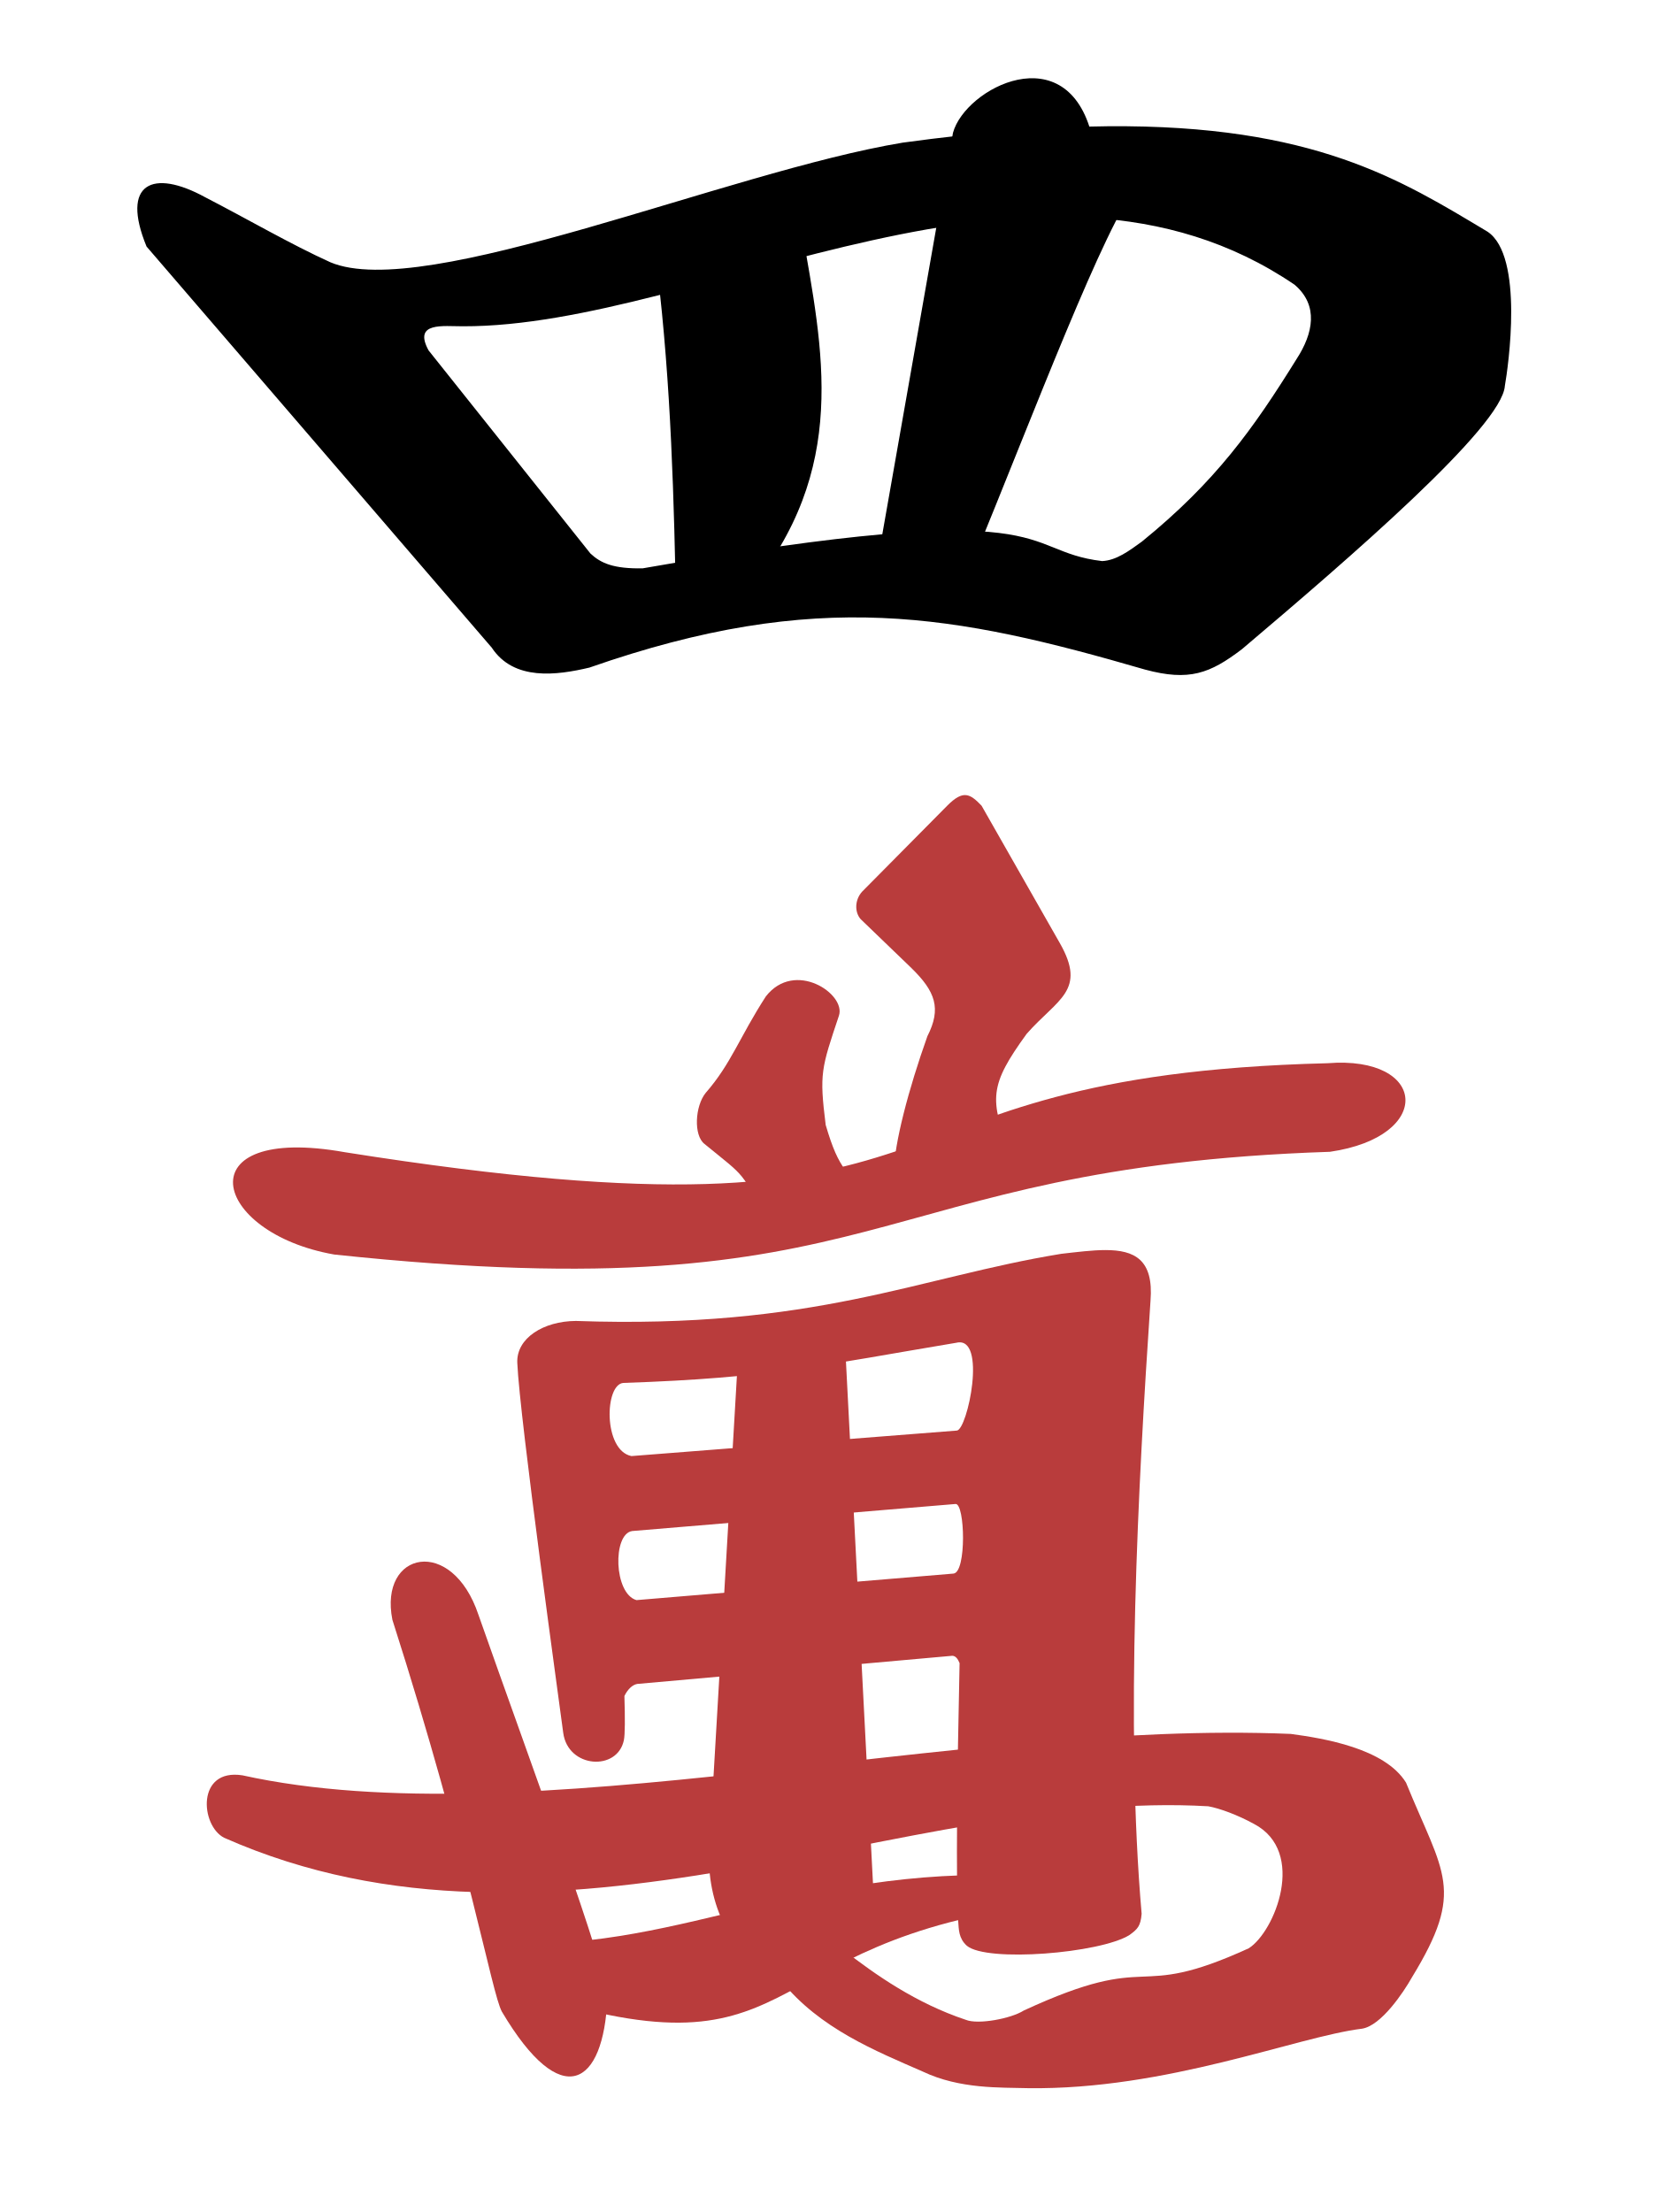
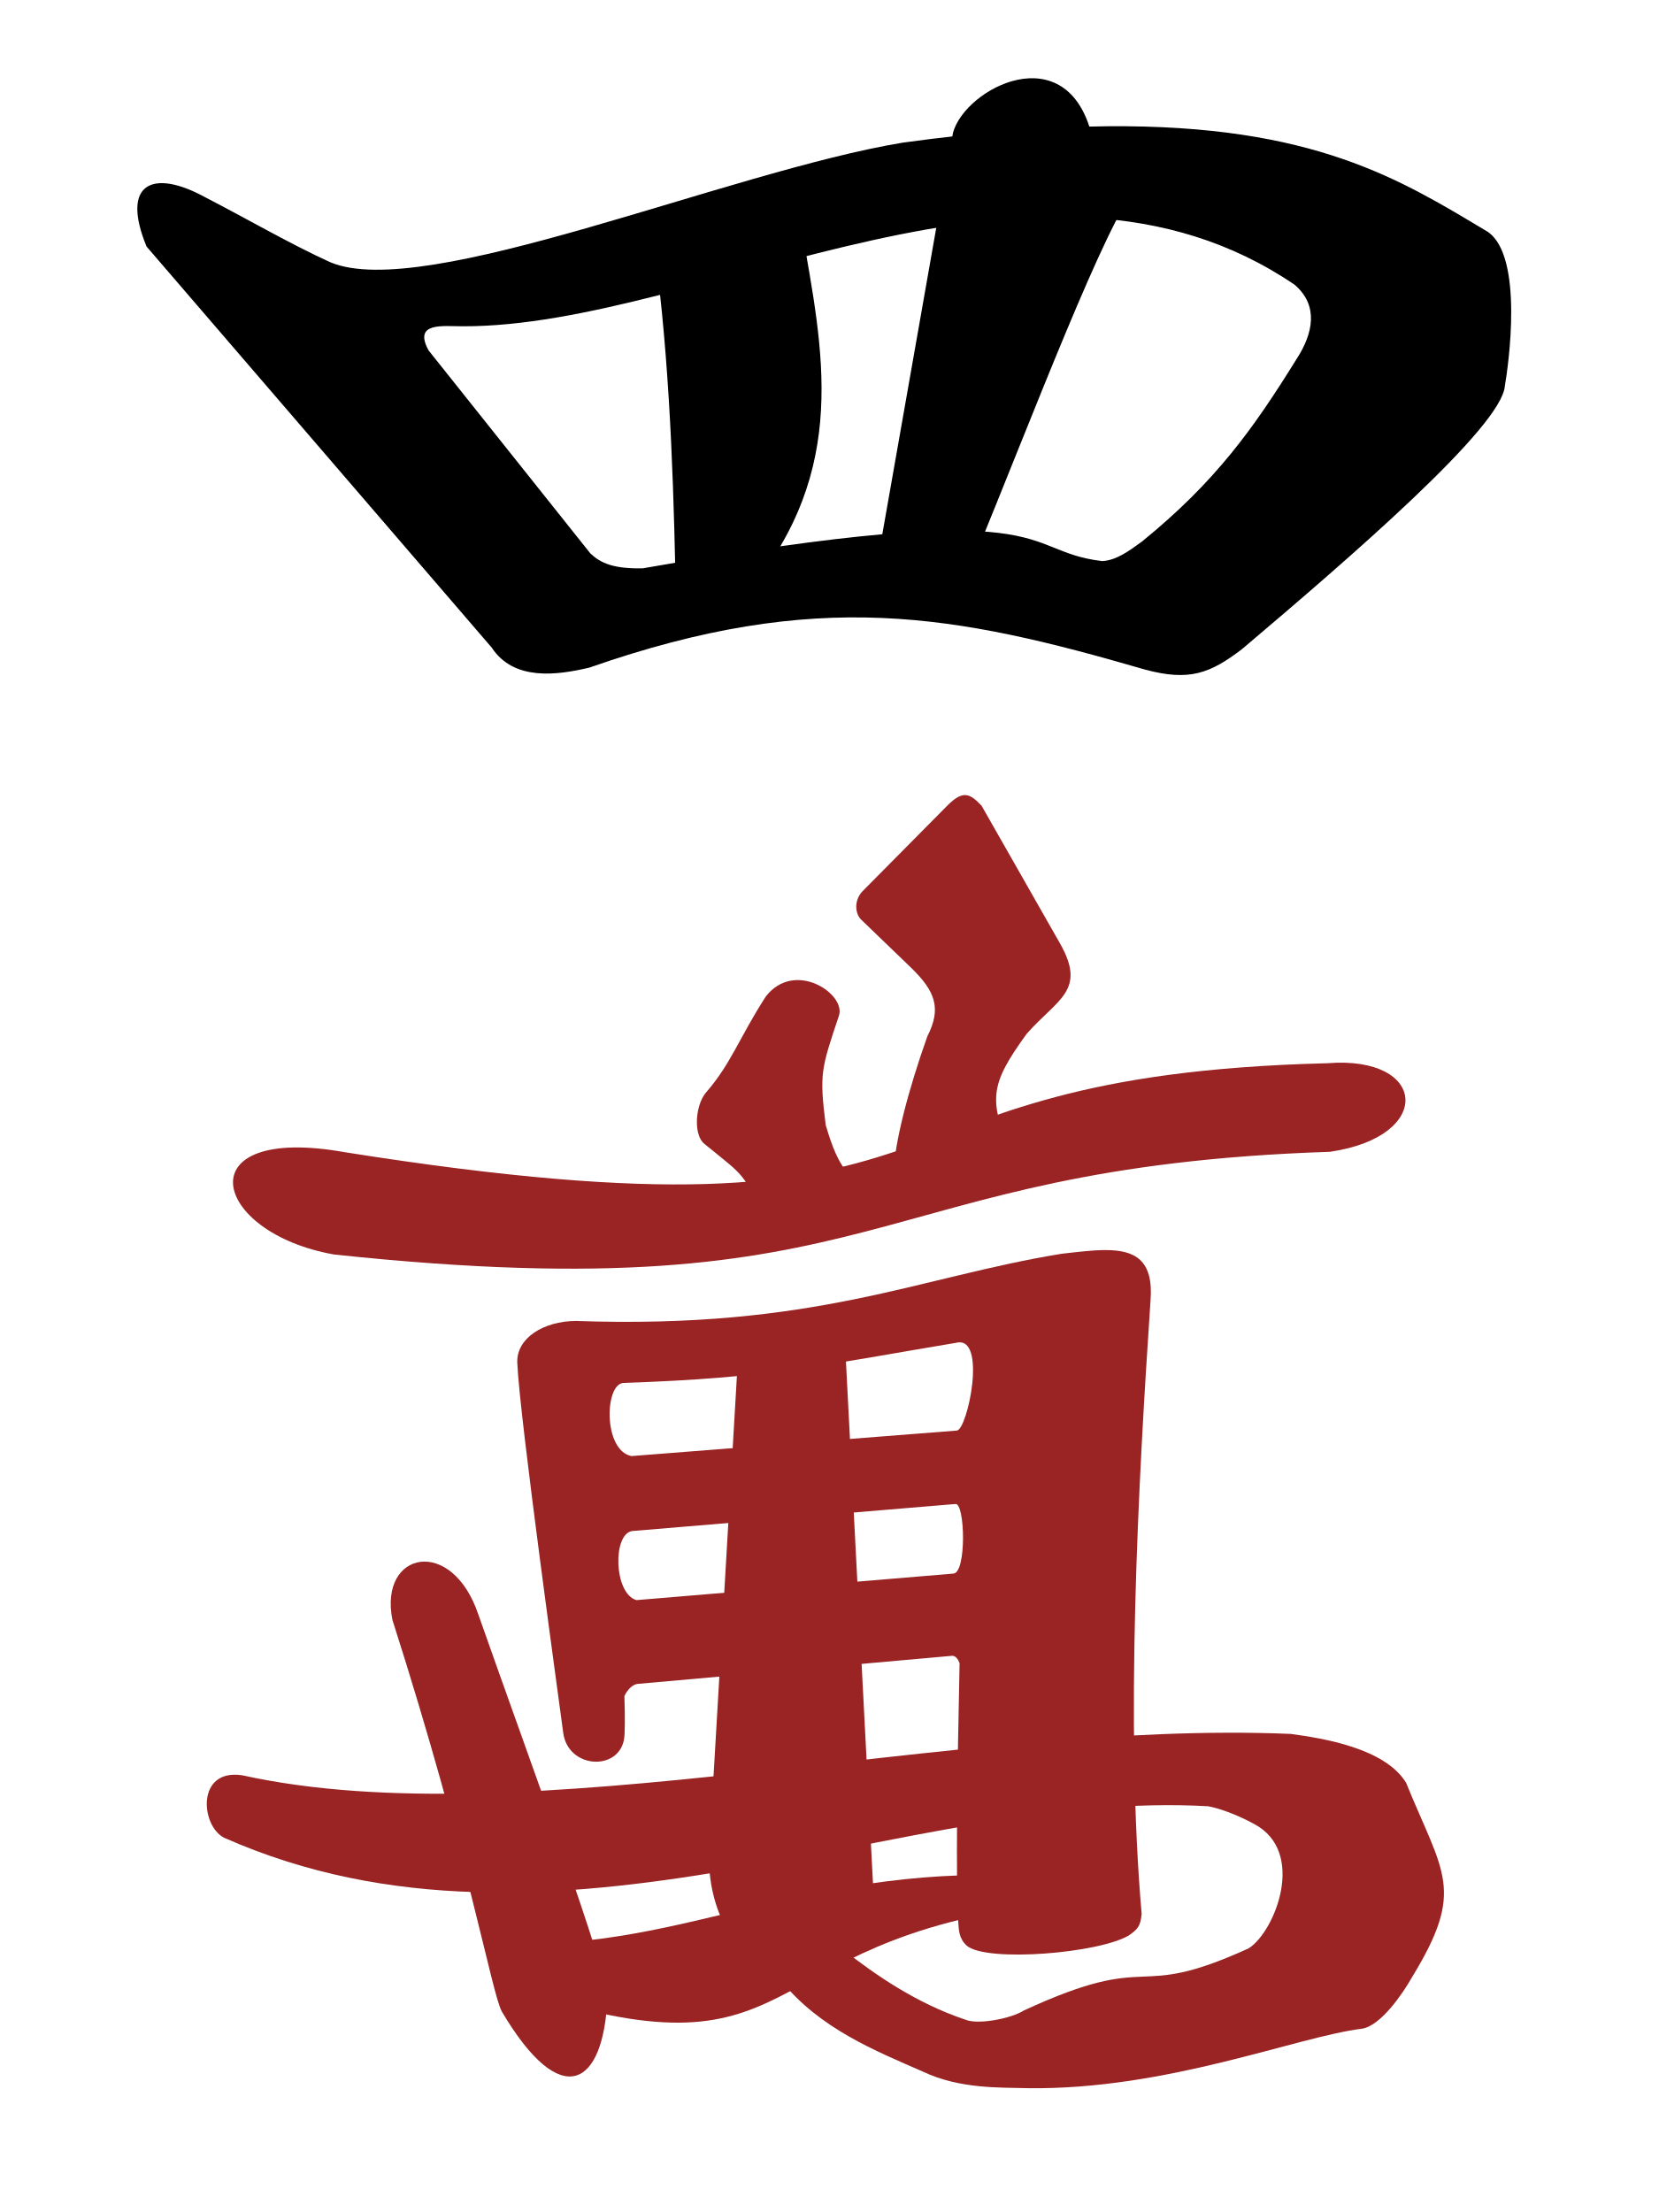
<svg xmlns="http://www.w3.org/2000/svg" xmlns:ns1="http://www.openswatchbook.org/uri/2009/osb" width="300" height="400" viewBox="0 0 300 400" id="svg2" version="1.1">
  <defs id="defs4">
    <linearGradient id="linearGradient10055" ns1:paint="solid">
      <stop style="stop-color:#000000;stop-opacity:1;" offset="0" id="stop10057" />
    </linearGradient>
    <marker orient="auto" refY="0" refX="0" id="Arrow1Lstart" style="overflow:visible">
      <path id="path4978" d="M 0,0 5,-5 -12.5,0 5,5 0,0 Z" style="fill:#000000;fill-opacity:1;fill-rule:evenodd;stroke:#ff5c00;stroke-width:1pt;stroke-opacity:1" transform="matrix(0.8,0,0,0.8,10,0)" />
    </marker>
    <clipPath clipPathUnits="userSpaceOnUse" id="clipPath4243">
      <circle style="opacity:1;fill:#000000;fill-opacity:0.297;fill-rule:nonzero;stroke:#000000;stroke-width:19.133;stroke-linecap:butt;stroke-linejoin:round;stroke-miterlimit:4;stroke-dasharray:none;stroke-dashoffset:0;stroke-opacity:1" id="circle4245" cx="-264.66" cy="-198.207" r="293.954" />
    </clipPath>
    <clipPath clipPathUnits="userSpaceOnUse" id="clipPath7847">
      <ellipse style="opacity:1;fill:#822600;fill-opacity:1;fill-rule:nonzero;stroke:none;stroke-width:12;stroke-linecap:round;stroke-linejoin:round;stroke-miterlimit:4;stroke-dasharray:none;stroke-dashoffset:0;stroke-opacity:1" id="ellipse7849" cx="394" cy="552.362" rx="349.495" ry="216" />
    </clipPath>
    <clipPath clipPathUnits="userSpaceOnUse" id="clipPath4243-1">
      <circle style="opacity:1;fill:#000000;fill-opacity:0.297;fill-rule:nonzero;stroke:#000000;stroke-width:19.133;stroke-linecap:butt;stroke-linejoin:round;stroke-miterlimit:4;stroke-dasharray:none;stroke-dashoffset:0;stroke-opacity:1" id="circle4245-4" cx="-264.66" cy="-198.207" r="293.954" />
    </clipPath>
    <clipPath clipPathUnits="userSpaceOnUse" id="clipPath7876">
      <circle style="opacity:1;fill:#000000;fill-opacity:0.297;fill-rule:nonzero;stroke:#000000;stroke-width:19.133;stroke-linecap:butt;stroke-linejoin:round;stroke-miterlimit:4;stroke-dasharray:none;stroke-dashoffset:0;stroke-opacity:1" id="circle7878" cx="-264.66" cy="-198.207" r="293.954" />
    </clipPath>
    <clipPath clipPathUnits="userSpaceOnUse" id="clipPath14693">
      <rect style="opacity:1;fill:#a53c3c;fill-opacity:1;fill-rule:nonzero;stroke:none;stroke-width:8;stroke-linecap:round;stroke-linejoin:round;stroke-miterlimit:4;stroke-dasharray:none;stroke-dashoffset:0;stroke-opacity:1" id="rect14695" width="131.784" height="168.821" x="-332.596" y="383.498" rx="1.255" ry="3.751" transform="matrix(0.9993908,-0.03489951,0.03489951,0.9993908,0,0)" />
    </clipPath>
    <clipPath clipPathUnits="userSpaceOnUse" id="clipPath14952">
      <ellipse style="opacity:1;fill:#a53c3c;fill-opacity:1;fill-rule:nonzero;stroke:none;stroke-width:7;stroke-linecap:round;stroke-linejoin:round;stroke-miterlimit:4;stroke-dasharray:none;stroke-dashoffset:0;stroke-opacity:1" id="ellipse14954" cx="-271.344" cy="647.256" rx="69.057" ry="116.911" transform="matrix(0.9993908,-0.03489951,0.03489951,0.9993908,0,0)" />
    </clipPath>
    <pattern y="0" x="0" height="6" width="6" patternUnits="userSpaceOnUse" id="EMFhbasepattern" />
  </defs>
  <g id="layer1" transform="translate(0,-652.3622)">
    <g id="g4230">
      <g transform="translate(1034.343,648.8857)" id="g6031">
-         <path id="path6014" d="m -973.9,230.335 c 101.51,10.776 95.086,-15.762 180.061,-18.577 18.885,-2.746 17.635,-17.46 -0.449,-16.017 -90.368,2.243 -58.779,34.939 -177.693,16.092 -28.997,-5.176 -24.264,14.568 -1.919,18.502 z" style="fill:#b93c3c;fill-opacity:1;fill-rule:evenodd;stroke:none;stroke-width:1px;stroke-linecap:butt;stroke-linejoin:miter;stroke-opacity:1" />
-         <path id="path6017" d="m -882.636,187.136 c 1.311,-3.924 -7.997,-10.181 -13.219,-3.472 -4.831,7.479 -6.264,12.156 -10.86,17.42 -1.958,2.393 -2.241,7.725 -0.217,9.268 7.568,6.199 6.724,4.784 11.5,14.738 l 20.531,-1.762 c -6.52,-8.589 -7.597,-7.835 -10.131,-16.424 -1.165,-9.327 -0.808,-10.176 2.397,-19.767 z" style="fill:#b93c3c;fill-opacity:1;fill-rule:evenodd;stroke:none;stroke-width:1px;stroke-linecap:butt;stroke-linejoin:miter;stroke-opacity:1" />
-         <path id="path6019" d="m -856.843,149.174 c -2.072,-2.165 -3.31,-2.932 -6.213,0 l -15.391,15.541 c -1.348,1.5 -1.372,3.705 -0.264,4.97 l 9.17,8.834 c 4.354,4.252 5.464,7.314 2.9,12.336 -3.42,9.616 -5.986,19.367 -6.097,24.708 l 21.181,-3.487 c -3.959,-9.817 -3.871,-12.357 2.865,-21.646 5.559,-6.327 10.933,-7.774 5.995,-16.417 z" style="fill:#b93c3c;fill-opacity:1;fill-rule:evenodd;stroke:none;stroke-width:1px;stroke-linecap:butt;stroke-linejoin:miter;stroke-opacity:1" />
-         <path id="path6021" d="m -834.439,229.529 c -2.38,3.3e-4 -5.115,0.352 -7.986,0.676 -25.981,4.24 -44.632,13.662 -87.783,12.141 -5.841,0.03 -10.797,3.108 -10.592,7.59 0.416,9.893 7.7,62.177 8.305,66.889 0.853,6.418 9.79,6.988 10.967,1.342 0.216,-1.034 0.221,-3.958 0.098,-7.996 0.548,-1.144 1.398,-2.02 2.309,-2.184 l 56.982,-5.092 c 0.58,0.007 1.014,0.545 1.32,1.33 -0.442,20.093 -0.684,39.742 -0.254,46.623 0.124,1.52 0.051,3.12 1.57,4.486 3.627,3.034 24.108,1.363 29.408,-1.947 1.469,-1.078 2,-1.583 2.197,-3.83 -2.961,-33.992 -0.668,-77.217 1.605,-110.873 0.596,-7.453 -2.911,-9.155 -8.146,-9.154 z m -26.98,16.764 c 5.652,-1.389 2.022,15.829 0.088,15.877 l -58.828,4.611 c -5.127,-1.024 -4.88,-13.066 -1.422,-13.229 26.638,-0.896 35.744,-3.181 60.162,-7.26 z m -0.129,29.152 c 1.706,-0.131 2.018,12.385 -0.381,12.586 l -57.32,4.797 c -4.101,-1.151 -4.352,-11.962 -0.779,-12.492 z" style="fill:#b93c3c;fill-opacity:1;fill-rule:evenodd;stroke:none;stroke-width:1px;stroke-linecap:butt;stroke-linejoin:miter;stroke-opacity:1" />
-         <path id="path6023" d="m -881.542,246.32 -19.233,0.635 -5.291,90.559 c -0.751,10.292 4.492,20.611 11.241,20.763 l 18.742,-6.546 z" style="fill:#b93c3c;fill-opacity:1;fill-rule:evenodd;stroke:none;stroke-width:1px;stroke-linecap:butt;stroke-linejoin:miter;stroke-opacity:1" />
-         <path id="path6025" d="m -942.636,354.94 0.846,8.028 c 54.246,18.284 41.637,-8.576 96.894,-15.151 l -0.635,-4.928 c -42.242,-2.987 -64.353,13.179 -97.106,12.052 z" style="fill:#b93c3c;fill-opacity:1;fill-rule:evenodd;stroke:none;stroke-width:1px;stroke-linecap:butt;stroke-linejoin:miter;stroke-opacity:1" />
-         <path id="path6027" d="m -947.816,295.507 c -4.791,-14.349 -18.048,-11.531 -15.569,0.885 13.897,43.448 17.942,67.497 19.799,70.859 10.792,18.229 18.403,13.454 19.078,-2.434 0.111,-4.849 -14.234,-43.495 -23.308,-69.31 z" style="fill:#b93c3c;fill-opacity:1;fill-rule:evenodd;stroke:none;stroke-width:1px;stroke-linecap:butt;stroke-linejoin:miter;stroke-opacity:1" />
-         <path id="path6029" d="m -990.503,324.512 c -8.359,-1.304 -7.6,9.084 -3.317,11.288 59.847,26.468 123.838,-8.866 177.967,-5.691 2.058,0.369 5.313,1.564 8.294,3.202 9.557,5.048 3.734,19.51 -0.976,22.479 -21.536,9.845 -16.514,0.091 -40.673,11.25 -2.277,1.46 -8.257,2.597 -10.482,1.685 -8.943,-2.978 -16.302,-8.102 -22.15,-12.664 l -11.188,5.646 c 6.905,8.601 17.1,12.672 25.541,16.371 6.747,3.213 14.126,2.854 19.029,3.006 25.108,0.345 48.589,-9.297 60.403,-10.755 3.458,-0.53 7.483,-6.525 9.051,-9.31 9.691,-15.872 5.688,-18.57 -1.086,-35.189 -3.849,-6.232 -14.98,-8.012 -20.828,-8.805 -60.718,-2.574 -138.254,18.812 -189.585,7.487 z" style="fill:#b93c3c;fill-opacity:1;fill-rule:evenodd;stroke:none;stroke-width:1px;stroke-linecap:butt;stroke-linejoin:miter;stroke-opacity:1" />
+         <path id="path6014" d="m -973.9,230.335 c 101.51,10.776 95.086,-15.762 180.061,-18.577 18.885,-2.746 17.635,-17.46 -0.449,-16.017 -90.368,2.243 -58.779,34.939 -177.693,16.092 -28.997,-5.176 -24.264,14.568 -1.919,18.502 z" style="fill:#9a2424;fill-opacity:1;fill-rule:evenodd;stroke:none;stroke-width:1px;stroke-linecap:butt;stroke-linejoin:miter;stroke-opacity:1" />
+         <path id="path6017" d="m -882.636,187.136 c 1.311,-3.924 -7.997,-10.181 -13.219,-3.472 -4.831,7.479 -6.264,12.156 -10.86,17.42 -1.958,2.393 -2.241,7.725 -0.217,9.268 7.568,6.199 6.724,4.784 11.5,14.738 l 20.531,-1.762 c -6.52,-8.589 -7.597,-7.835 -10.131,-16.424 -1.165,-9.327 -0.808,-10.176 2.397,-19.767 z" style="fill:#9a2424;fill-opacity:1;fill-rule:evenodd;stroke:none;stroke-width:1px;stroke-linecap:butt;stroke-linejoin:miter;stroke-opacity:1" />
+         <path id="path6019" d="m -856.843,149.174 c -2.072,-2.165 -3.31,-2.932 -6.213,0 l -15.391,15.541 c -1.348,1.5 -1.372,3.705 -0.264,4.97 l 9.17,8.834 c 4.354,4.252 5.464,7.314 2.9,12.336 -3.42,9.616 -5.986,19.367 -6.097,24.708 l 21.181,-3.487 c -3.959,-9.817 -3.871,-12.357 2.865,-21.646 5.559,-6.327 10.933,-7.774 5.995,-16.417 z" style="fill:#9a2424;fill-opacity:1;fill-rule:evenodd;stroke:none;stroke-width:1px;stroke-linecap:butt;stroke-linejoin:miter;stroke-opacity:1" />
+         <path id="path6021" d="m -834.439,229.529 c -2.38,3.3e-4 -5.115,0.352 -7.986,0.676 -25.981,4.24 -44.632,13.662 -87.783,12.141 -5.841,0.03 -10.797,3.108 -10.592,7.59 0.416,9.893 7.7,62.177 8.305,66.889 0.853,6.418 9.79,6.988 10.967,1.342 0.216,-1.034 0.221,-3.958 0.098,-7.996 0.548,-1.144 1.398,-2.02 2.309,-2.184 l 56.982,-5.092 c 0.58,0.007 1.014,0.545 1.32,1.33 -0.442,20.093 -0.684,39.742 -0.254,46.623 0.124,1.52 0.051,3.12 1.57,4.486 3.627,3.034 24.108,1.363 29.408,-1.947 1.469,-1.078 2,-1.583 2.197,-3.83 -2.961,-33.992 -0.668,-77.217 1.605,-110.873 0.596,-7.453 -2.911,-9.155 -8.146,-9.154 z m -26.98,16.764 c 5.652,-1.389 2.022,15.829 0.088,15.877 l -58.828,4.611 c -5.127,-1.024 -4.88,-13.066 -1.422,-13.229 26.638,-0.896 35.744,-3.181 60.162,-7.26 z m -0.129,29.152 c 1.706,-0.131 2.018,12.385 -0.381,12.586 l -57.32,4.797 c -4.101,-1.151 -4.352,-11.962 -0.779,-12.492 z" style="fill:#9a2424;fill-opacity:1;fill-rule:evenodd;stroke:none;stroke-width:1px;stroke-linecap:butt;stroke-linejoin:miter;stroke-opacity:1" />
+         <path id="path6023" d="m -881.542,246.32 -19.233,0.635 -5.291,90.559 c -0.751,10.292 4.492,20.611 11.241,20.763 l 18.742,-6.546 z" style="fill:#9a2424;fill-opacity:1;fill-rule:evenodd;stroke:none;stroke-width:1px;stroke-linecap:butt;stroke-linejoin:miter;stroke-opacity:1" />
+         <path id="path6025" d="m -942.636,354.94 0.846,8.028 c 54.246,18.284 41.637,-8.576 96.894,-15.151 l -0.635,-4.928 c -42.242,-2.987 -64.353,13.179 -97.106,12.052 z" style="fill:#9a2424;fill-opacity:1;fill-rule:evenodd;stroke:none;stroke-width:1px;stroke-linecap:butt;stroke-linejoin:miter;stroke-opacity:1" />
+         <path id="path6027" d="m -947.816,295.507 c -4.791,-14.349 -18.048,-11.531 -15.569,0.885 13.897,43.448 17.942,67.497 19.799,70.859 10.792,18.229 18.403,13.454 19.078,-2.434 0.111,-4.849 -14.234,-43.495 -23.308,-69.31 z" style="fill:#9a2424;fill-opacity:1;fill-rule:evenodd;stroke:none;stroke-width:1px;stroke-linecap:butt;stroke-linejoin:miter;stroke-opacity:1" />
+         <path id="path6029" d="m -990.503,324.512 c -8.359,-1.304 -7.6,9.084 -3.317,11.288 59.847,26.468 123.838,-8.866 177.967,-5.691 2.058,0.369 5.313,1.564 8.294,3.202 9.557,5.048 3.734,19.51 -0.976,22.479 -21.536,9.845 -16.514,0.091 -40.673,11.25 -2.277,1.46 -8.257,2.597 -10.482,1.685 -8.943,-2.978 -16.302,-8.102 -22.15,-12.664 l -11.188,5.646 c 6.905,8.601 17.1,12.672 25.541,16.371 6.747,3.213 14.126,2.854 19.029,3.006 25.108,0.345 48.589,-9.297 60.403,-10.755 3.458,-0.53 7.483,-6.525 9.051,-9.31 9.691,-15.872 5.688,-18.57 -1.086,-35.189 -3.849,-6.232 -14.98,-8.012 -20.828,-8.805 -60.718,-2.574 -138.254,18.812 -189.585,7.487 z" style="fill:#9a2424;fill-opacity:1;fill-rule:evenodd;stroke:none;stroke-width:1px;stroke-linecap:butt;stroke-linejoin:miter;stroke-opacity:1" />
      </g>
      <g id="g13338" transform="matrix(1.079997,0,0,0.9591496,-11.6365,29.66166)">
        <path id="path13340" d="m 196.195,673.025 c -9.704,0.095 -20.984,1.039 -34.275,3.09 -29.384,5.486 -80.089,30.043 -95.83,22.552 -6.568,-3.344 -14.09,-8.274 -20.986,-12.273 -8.729,-5.376 -14.173,-2.691 -9.791,9.305 l 57.8,75.626 c 3.701,6.32 10.9,5.213 16.35,3.76 38.288,-15.075 61.258,-10.002 93.057,0.382 7.355,2.223 10.835,0.76 16.23,-3.879 18.041,-17.199 43.534,-41.938 43.993,-49.608 0.557,-3.541 3.244,-24.469 -2.9,-29.08 -14.42,-9.707 -28.989,-20.212 -63.646,-19.875 z m 31.338,29.873 c 4.09,3.922 3.099,9.22 0.35,13.988 -7.246,13.149 -13.563,23.152 -25.932,34.462 -2.139,1.741 -4.257,3.529 -6.633,3.657 -14.606,-1.951 -5.85,-12.66 -76.938,1.369 -4.843,0.096 -6.992,-0.947 -8.744,-2.797 L 82.533,715.283 c -2.633,-5.439 2.487,-4.524 5.771,-4.547 39.938,0.111 96.302,-40.711 139.229,-7.838 z" style="fill:#000000;fill-opacity:1;fill-rule:evenodd;stroke:none;stroke-width:1px;stroke-linecap:butt;stroke-linejoin:miter;stroke-opacity:1" />
        <path id="path13342" d="m 119.86,691.939 c 2.814,21.72 3.575,43.44 3.996,65.161 l 15.048,-0.495 c 14.54,-23.121 8.789,-45.486 5.449,-68.623 z" style="fill:#000000;fill-opacity:1;fill-rule:evenodd;stroke:none;stroke-width:1px;stroke-linecap:butt;stroke-linejoin:miter;stroke-opacity:1" />
        <path id="path13344" d="m 193.617,674.851 c -4.141,-18.993 -21.211,-9.069 -23.277,-0.597 l -12.565,80.372 15.706,0.989 c 10.273,-28.167 22.455,-64.536 27.788,-71.466 z" style="fill:#000000;fill-opacity:1;fill-rule:evenodd;stroke:none;stroke-width:1px;stroke-linecap:butt;stroke-linejoin:miter;stroke-opacity:1" />
      </g>
    </g>
  </g>
</svg>
